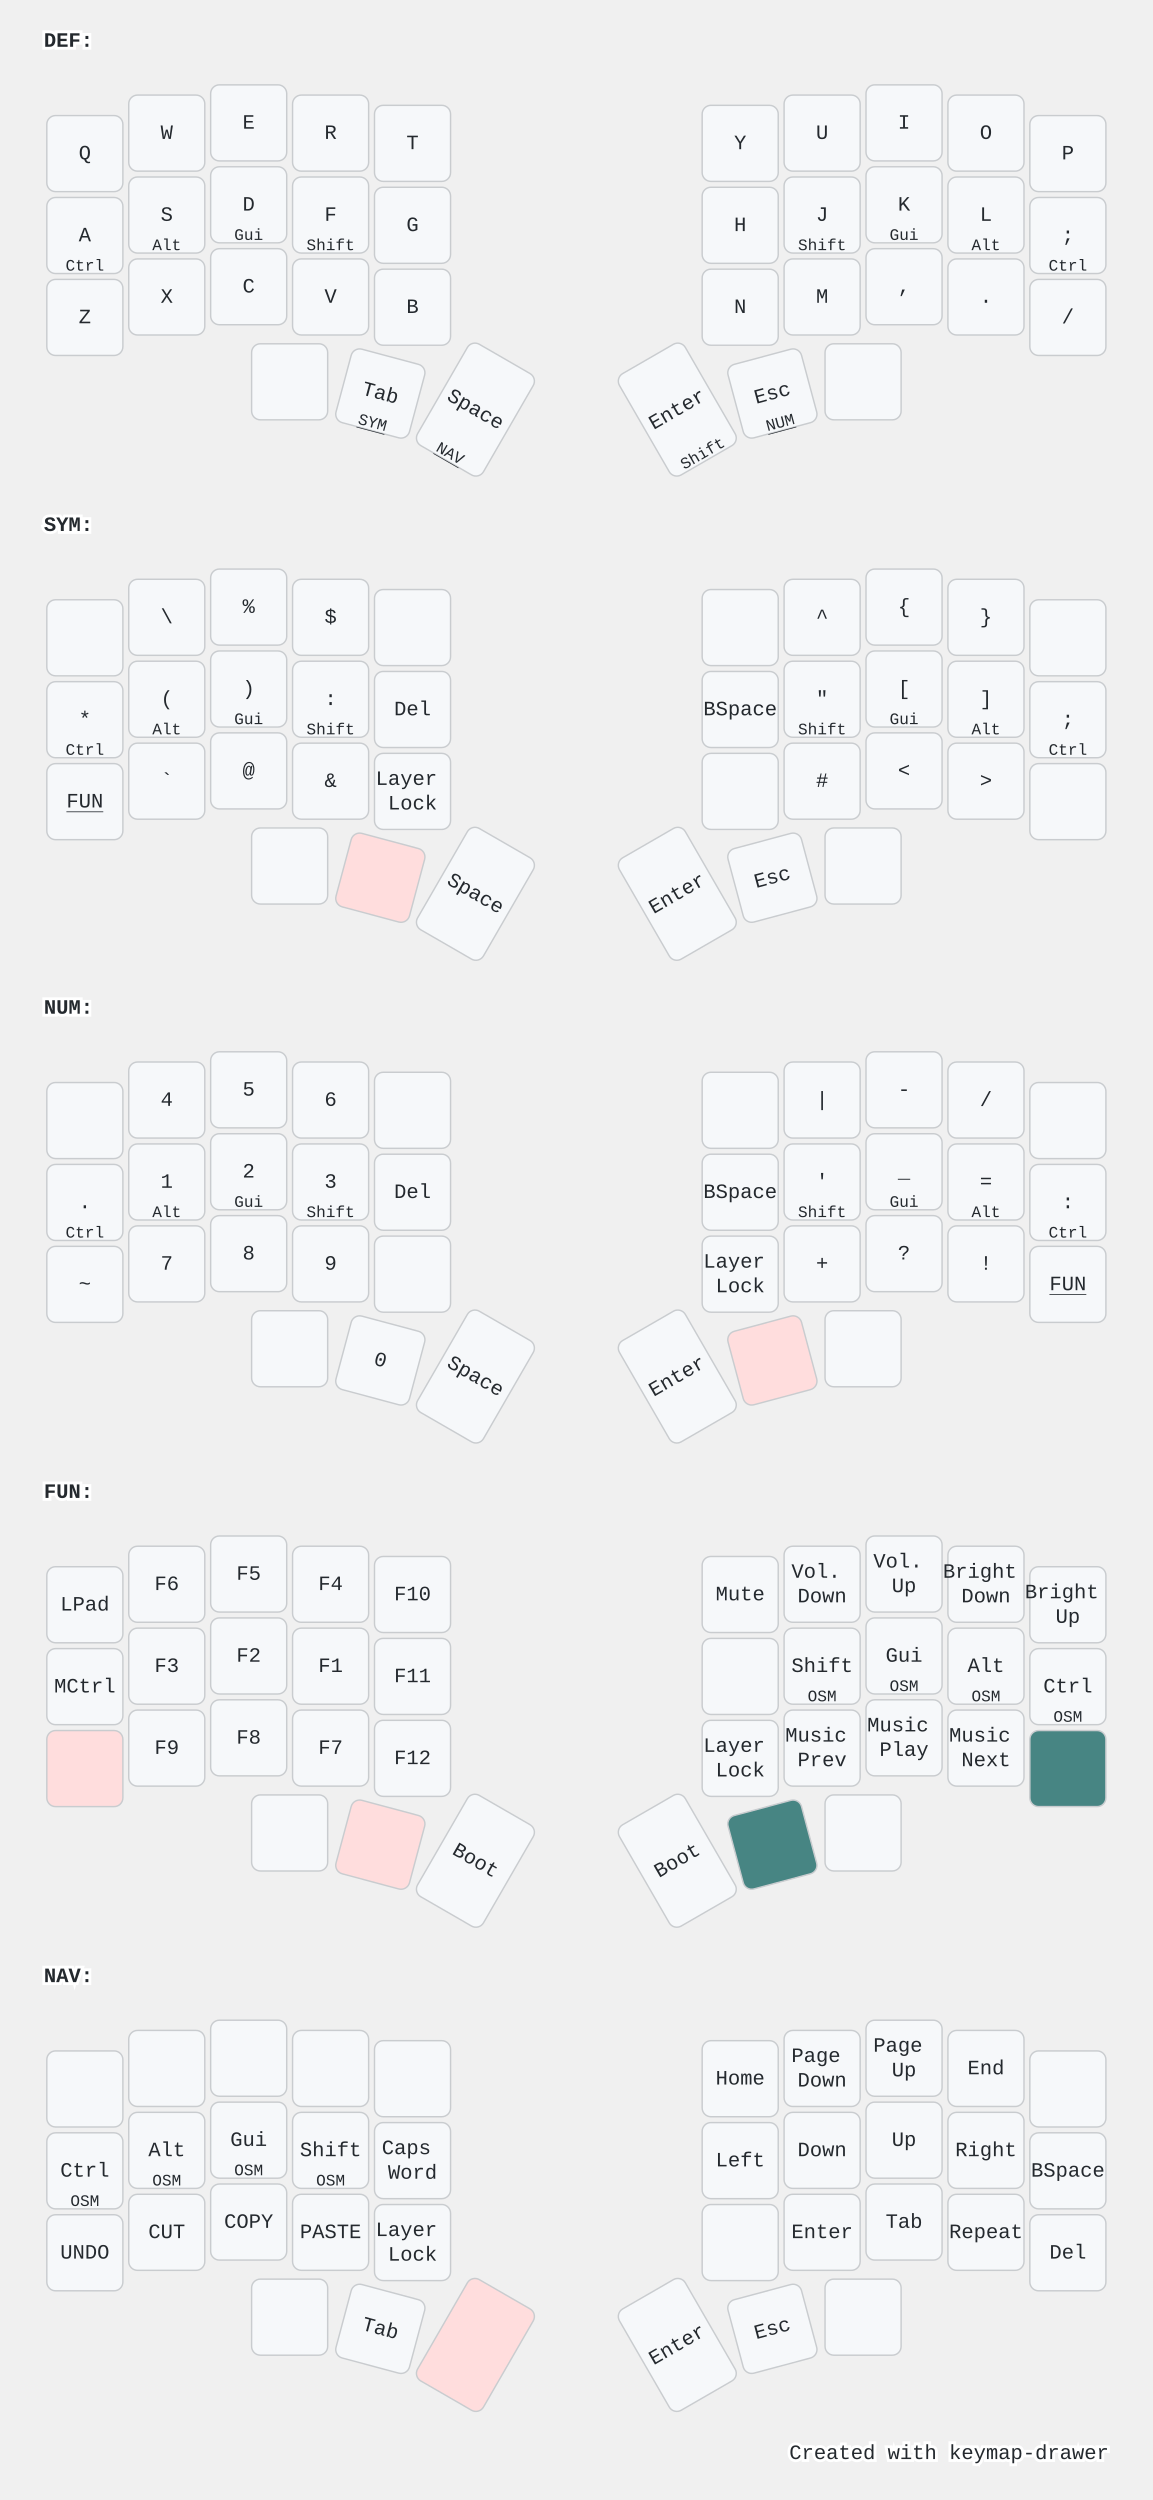
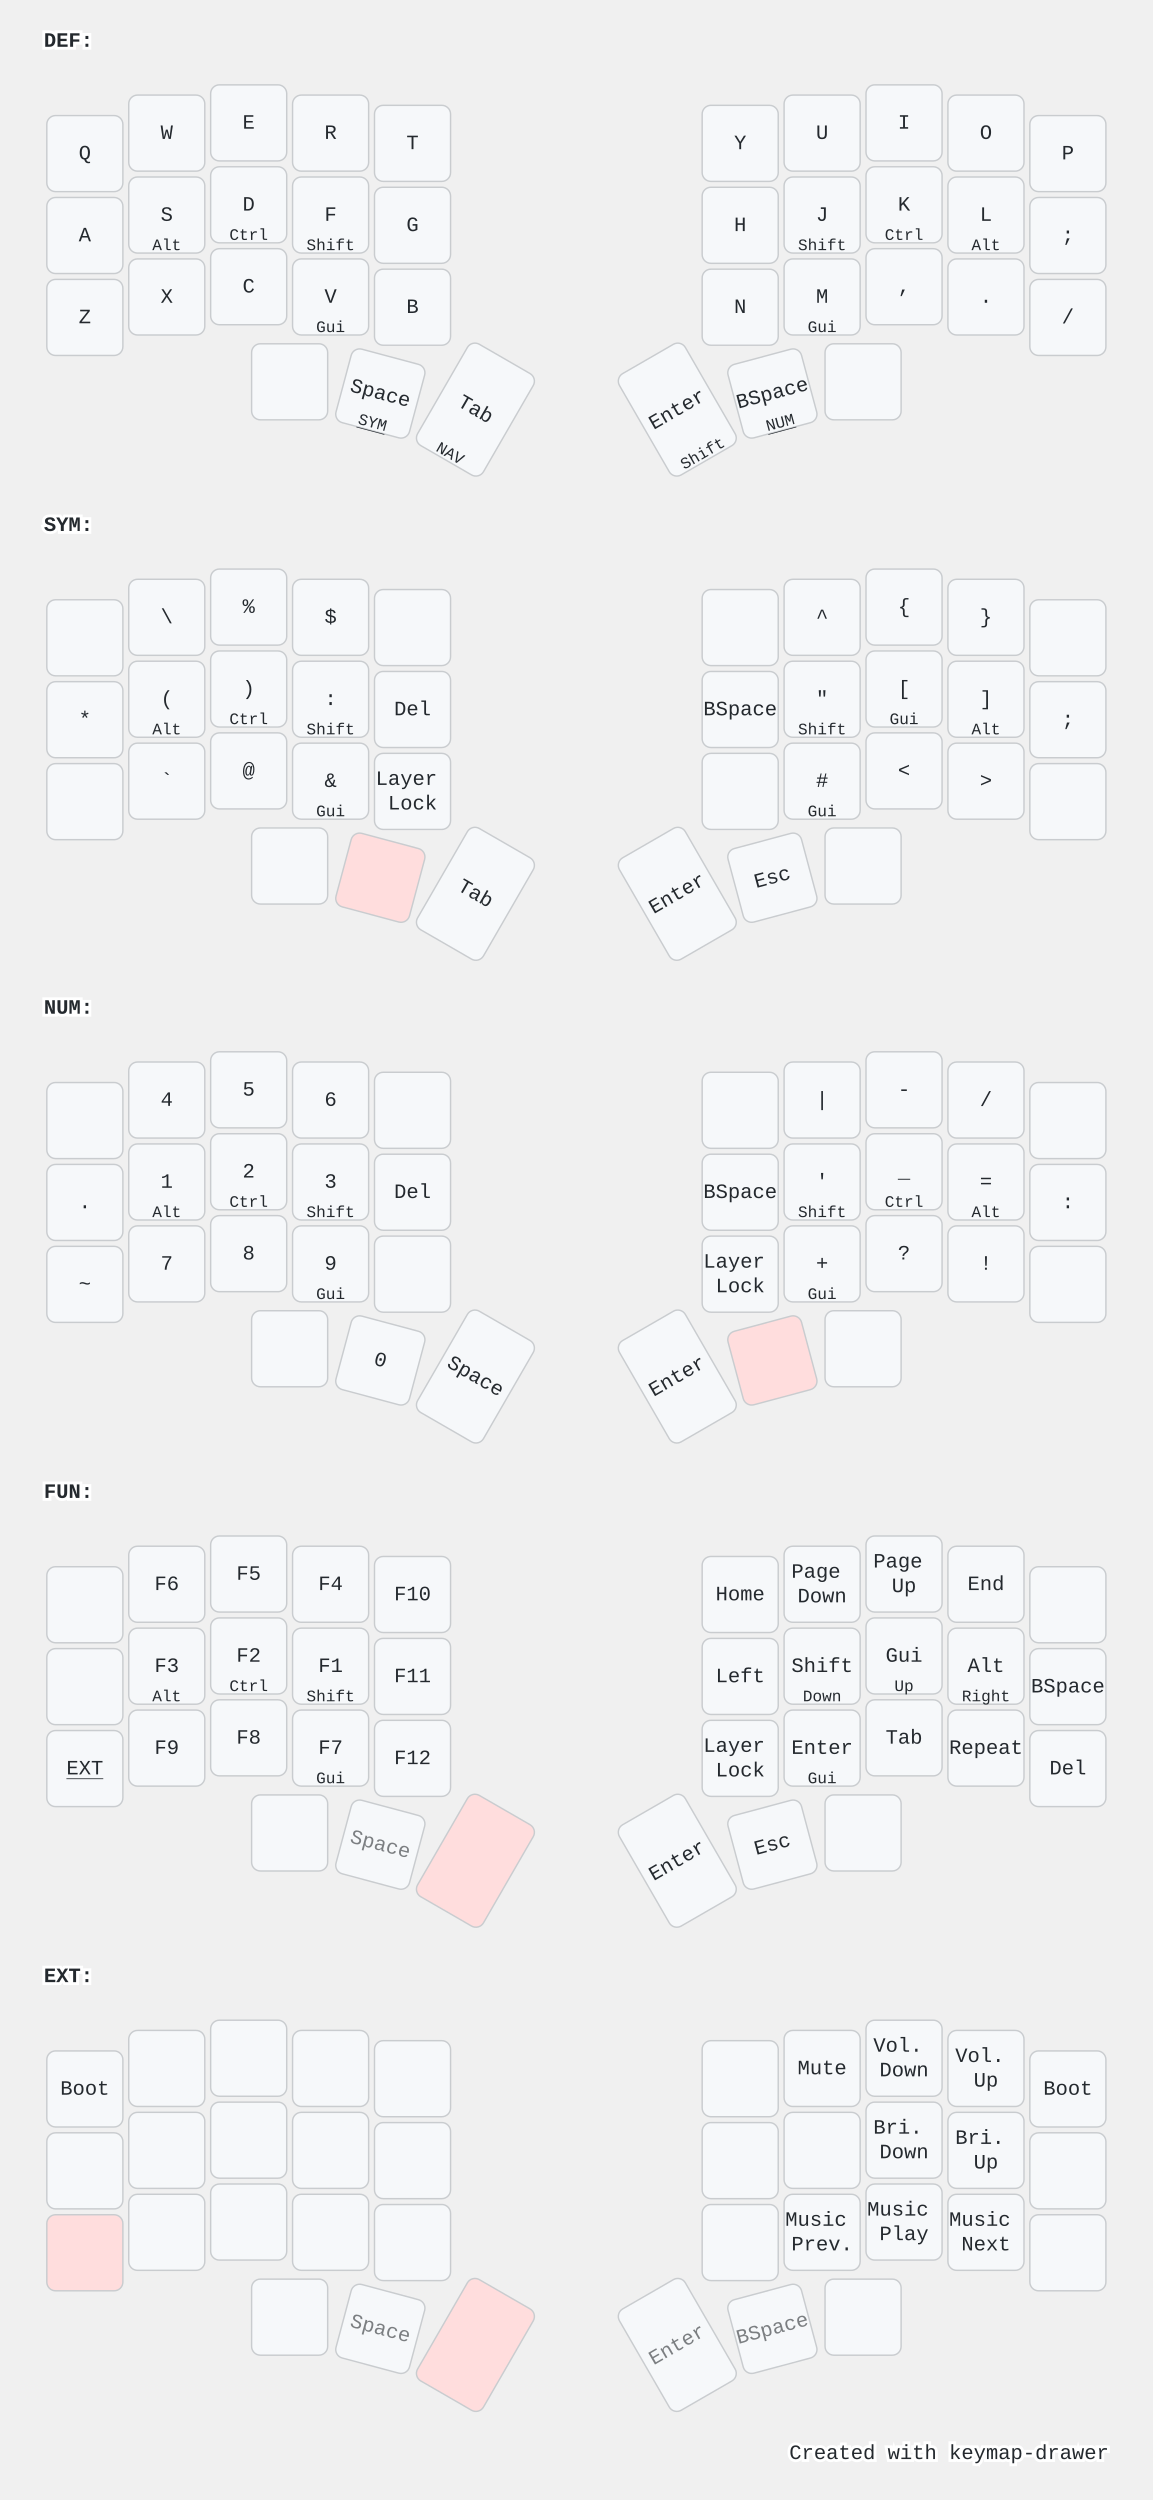
<svg xmlns="http://www.w3.org/2000/svg" width="788" height="1709" viewBox="0 0 788 1709" class="keymap">
  <style>/* inherit to force styles through use tags */
svg path {
    fill: inherit;
}

/* font and background color specifications */
svg.keymap {
    font-family: SFMono-Regular,Consolas,Liberation Mono,Menlo,monospace;
    font-size: 14px;
    font-kerning: normal;
    text-rendering: optimizeLegibility;
    fill: #24292e;
}

/* default key styling */
rect.key {
    fill: #f6f8fa;
}

rect.key, rect.combo {
    stroke: #c9cccf;
    stroke-width: 1;
}

/* default key side styling, only used is draw_key_sides is set */
rect.side {
    filter: brightness(90%);
}

/* color accent for combo boxes */
rect.combo, rect.combo-separate {
    fill: #cdf;
}

/* color accent for held keys */
rect.held, rect.combo.held {
    fill: #fdd;
}

/* color accent for ghost (optional) keys */
rect.ghost, rect.combo.ghost {
    stroke-dasharray: 4, 4;
    stroke-width: 2;
}

text {
    text-anchor: middle;
    dominant-baseline: middle;
}

/* styling for layer labels */
text.label {
    font-weight: bold;
    text-anchor: start;
    stroke: white;
    stroke-width: 4;
    paint-order: stroke;
}

/* styling for optional footer */
text.footer {
    text-anchor: end;
    dominant-baseline: auto;
    stroke: white;
    stroke-width: 4;
    paint-order: stroke;
}

/* styling for combo tap, and key non-tap label text */
text.combo, text.hold, text.shifted, text.left, text.right {
    font-size: 11px;
}

text.hold {
    text-anchor: middle;
    dominant-baseline: auto;
}

text.shifted {
    text-anchor: middle;
    dominant-baseline: hanging;
}

text.left {
    text-anchor: start;
}

text.right {
    text-anchor: end;
}

text.layer-activator {
    text-decoration: underline;
}

/* styling for hold/shifted label text in combo box */
text.combo.hold, text.combo.shifted, text.combo.left, text.combo.right {
    font-size: 8px;
}

/* lighter symbol for transparent keys */
text.trans {
    fill: #7b7e81;
}

/* styling for combo dendrons */
path.combo {
    stroke-width: 1;
    stroke: gray;
    fill: none;
}

/* Start Tabler Icons Cleanup */
/* cannot use height/width with glyphs */
.icon-tabler &gt; path {
    fill: inherit;
    stroke: inherit;
    stroke-width: 2;
}
/* hide tabler's default box */
.icon-tabler &gt; path[stroke="none"][fill="none"] {
    visibility: hidden;
}
/* End Tabler Icons Cleanup */

@media (prefers-color-scheme: dark) {
svg.keymap { fill: #d1d6db; }
rect.key { fill: #3f4750; }
rect.key, rect.combo { stroke: #60666c; }
rect.combo, rect.combo-separate { fill: #1f3d7a; }
rect.held, rect.combo.held { fill: #854747; }
text.label, text.footer { stroke: black; }
text.trans { fill: #7e8184; }
path.combo { stroke: #7f7f7f; }

- }
- rect.held.alternate { fill: #478583; }
- @media (prefers-color-scheme: dark) { rect.held.alternate { fill: #478583; } }</style>
+ }</style>
  <g transform="translate(30, 0)" class="layer-DEF">
    <text x="0" y="28" class="label" id="DEF">DEF:</text>
    <g transform="translate(0, 56)">
      <g transform="translate(28, 49)" class="key keypos-0">
        <rect rx="6" ry="6" x="-26" y="-26" width="52" height="52" class="key" />
        <text x="0" y="0" class="key tap">Q</text>
      </g>
      <g transform="translate(84, 35)" class="key keypos-1">
        <rect rx="6" ry="6" x="-26" y="-26" width="52" height="52" class="key" />
        <text x="0" y="0" class="key tap">W</text>
      </g>
      <g transform="translate(140, 28)" class="key keypos-2">
        <rect rx="6" ry="6" x="-26" y="-26" width="52" height="52" class="key" />
        <text x="0" y="0" class="key tap">E</text>
      </g>
      <g transform="translate(196, 35)" class="key keypos-3">
        <rect rx="6" ry="6" x="-26" y="-26" width="52" height="52" class="key" />
        <text x="0" y="0" class="key tap">R</text>
      </g>
      <g transform="translate(252, 42)" class="key keypos-4">
        <rect rx="6" ry="6" x="-26" y="-26" width="52" height="52" class="key" />
        <text x="0" y="0" class="key tap">T</text>
      </g>
      <g transform="translate(476, 42)" class="key keypos-5">
        <rect rx="6" ry="6" x="-26" y="-26" width="52" height="52" class="key" />
        <text x="0" y="0" class="key tap">Y</text>
      </g>
      <g transform="translate(532, 35)" class="key keypos-6">
        <rect rx="6" ry="6" x="-26" y="-26" width="52" height="52" class="key" />
        <text x="0" y="0" class="key tap">U</text>
      </g>
      <g transform="translate(588, 28)" class="key keypos-7">
        <rect rx="6" ry="6" x="-26" y="-26" width="52" height="52" class="key" />
        <text x="0" y="0" class="key tap">I</text>
      </g>
      <g transform="translate(644, 35)" class="key keypos-8">
        <rect rx="6" ry="6" x="-26" y="-26" width="52" height="52" class="key" />
        <text x="0" y="0" class="key tap">O</text>
      </g>
      <g transform="translate(700, 49)" class="key keypos-9">
        <rect rx="6" ry="6" x="-26" y="-26" width="52" height="52" class="key" />
        <text x="0" y="0" class="key tap">P</text>
      </g>
      <g transform="translate(28, 105)" class="key keypos-10">
        <rect rx="6" ry="6" x="-26" y="-26" width="52" height="52" class="key" />
        <text x="0" y="0" class="key tap">A</text>
-         <text x="0" y="24" class="key hold">Ctrl</text>
      </g>
      <g transform="translate(84, 91)" class="key keypos-11">
        <rect rx="6" ry="6" x="-26" y="-26" width="52" height="52" class="key" />
        <text x="0" y="0" class="key tap">S</text>
        <text x="0" y="24" class="key hold">Alt</text>
      </g>
      <g transform="translate(140, 84)" class="key keypos-12">
        <rect rx="6" ry="6" x="-26" y="-26" width="52" height="52" class="key" />
        <text x="0" y="0" class="key tap">D</text>
-         <text x="0" y="24" class="key hold">Gui</text>
+         <text x="0" y="24" class="key hold">Ctrl</text>
      </g>
      <g transform="translate(196, 91)" class="key keypos-13">
        <rect rx="6" ry="6" x="-26" y="-26" width="52" height="52" class="key" />
        <text x="0" y="0" class="key tap">F</text>
        <text x="0" y="24" class="key hold">Shift</text>
      </g>
      <g transform="translate(252, 98)" class="key keypos-14">
        <rect rx="6" ry="6" x="-26" y="-26" width="52" height="52" class="key" />
        <text x="0" y="0" class="key tap">G</text>
      </g>
      <g transform="translate(476, 98)" class="key keypos-15">
        <rect rx="6" ry="6" x="-26" y="-26" width="52" height="52" class="key" />
        <text x="0" y="0" class="key tap">H</text>
      </g>
      <g transform="translate(532, 91)" class="key keypos-16">
        <rect rx="6" ry="6" x="-26" y="-26" width="52" height="52" class="key" />
        <text x="0" y="0" class="key tap">J</text>
        <text x="0" y="24" class="key hold">Shift</text>
      </g>
      <g transform="translate(588, 84)" class="key keypos-17">
        <rect rx="6" ry="6" x="-26" y="-26" width="52" height="52" class="key" />
        <text x="0" y="0" class="key tap">K</text>
-         <text x="0" y="24" class="key hold">Gui</text>
+         <text x="0" y="24" class="key hold">Ctrl</text>
      </g>
      <g transform="translate(644, 91)" class="key keypos-18">
        <rect rx="6" ry="6" x="-26" y="-26" width="52" height="52" class="key" />
        <text x="0" y="0" class="key tap">L</text>
        <text x="0" y="24" class="key hold">Alt</text>
      </g>
      <g transform="translate(700, 105)" class="key keypos-19">
        <rect rx="6" ry="6" x="-26" y="-26" width="52" height="52" class="key" />
        <text x="0" y="0" class="key tap">;</text>
-         <text x="0" y="24" class="key hold">Ctrl</text>
      </g>
      <g transform="translate(28, 161)" class="key keypos-20">
        <rect rx="6" ry="6" x="-26" y="-26" width="52" height="52" class="key" />
        <text x="0" y="0" class="key tap">Z</text>
      </g>
      <g transform="translate(84, 147)" class="key keypos-21">
        <rect rx="6" ry="6" x="-26" y="-26" width="52" height="52" class="key" />
        <text x="0" y="0" class="key tap">X</text>
      </g>
      <g transform="translate(140, 140)" class="key keypos-22">
        <rect rx="6" ry="6" x="-26" y="-26" width="52" height="52" class="key" />
        <text x="0" y="0" class="key tap">C</text>
      </g>
      <g transform="translate(196, 147)" class="key keypos-23">
        <rect rx="6" ry="6" x="-26" y="-26" width="52" height="52" class="key" />
        <text x="0" y="0" class="key tap">V</text>
+         <text x="0" y="24" class="key hold">Gui</text>
      </g>
      <g transform="translate(252, 154)" class="key keypos-24">
        <rect rx="6" ry="6" x="-26" y="-26" width="52" height="52" class="key" />
        <text x="0" y="0" class="key tap">B</text>
      </g>
      <g transform="translate(476, 154)" class="key keypos-25">
        <rect rx="6" ry="6" x="-26" y="-26" width="52" height="52" class="key" />
        <text x="0" y="0" class="key tap">N</text>
      </g>
      <g transform="translate(532, 147)" class="key keypos-26">
        <rect rx="6" ry="6" x="-26" y="-26" width="52" height="52" class="key" />
        <text x="0" y="0" class="key tap">M</text>
+         <text x="0" y="24" class="key hold">Gui</text>
      </g>
      <g transform="translate(588, 140)" class="key keypos-27">
        <rect rx="6" ry="6" x="-26" y="-26" width="52" height="52" class="key" />
        <text x="0" y="0" class="key tap">,</text>
      </g>
      <g transform="translate(644, 147)" class="key keypos-28">
        <rect rx="6" ry="6" x="-26" y="-26" width="52" height="52" class="key" />
        <text x="0" y="0" class="key tap">.</text>
      </g>
      <g transform="translate(700, 161)" class="key keypos-29">
        <rect rx="6" ry="6" x="-26" y="-26" width="52" height="52" class="key" />
        <text x="0" y="0" class="key tap">/</text>
      </g>
      <g transform="translate(168, 205)" class="key keypos-30">
        <rect rx="6" ry="6" x="-26" y="-26" width="52" height="52" class="key" />
      </g>
      <g transform="translate(230, 213) rotate(15.0)" class="key keypos-31">
        <rect rx="6" ry="6" x="-26" y="-26" width="52" height="52" class="key" />
-         <text x="0" y="0" class="key tap">Tab</text>
+         <text x="0" y="0" class="key tap">Space</text>
        <a href="#SYM">
          <text x="0" y="24" class="key hold layer-activator">SYM</text>
        </a>
      </g>
      <g transform="translate(295, 224) rotate(30.0)" class="key keypos-32">
        <rect rx="6" ry="6" x="-26" y="-40" width="52" height="80" class="key" />
-         <text x="0" y="0" class="key tap">Space</text>
-         <a href="#NAV">
-           <text x="0" y="38" class="key hold layer-activator">NAV</text>
-         </a>
+         <text x="0" y="0" class="key tap">Tab</text>
+         <text x="0" y="38" class="key hold">NAV</text>
      </g>
      <g transform="translate(433, 224) rotate(-30.0)" class="key keypos-33">
        <rect rx="6" ry="6" x="-26" y="-40" width="52" height="80" class="key" />
        <text x="0" y="0" class="key tap">Enter</text>
        <text x="0" y="38" class="key hold">Shift</text>
      </g>
      <g transform="translate(498, 213) rotate(-15.0)" class="key keypos-34">
        <rect rx="6" ry="6" x="-26" y="-26" width="52" height="52" class="key" />
-         <text x="0" y="0" class="key tap">Esc</text>
+         <text x="0" y="0" class="key tap">BSpace</text>
        <a href="#NUM">
          <text x="0" y="24" class="key hold layer-activator">NUM</text>
        </a>
      </g>
      <g transform="translate(560, 205)" class="key keypos-35">
        <rect rx="6" ry="6" x="-26" y="-26" width="52" height="52" class="key" />
      </g>
    </g>
  </g>
  <g transform="translate(30, 331)" class="layer-SYM">
    <text x="0" y="28" class="label" id="SYM">SYM:</text>
    <g transform="translate(0, 56)">
      <g transform="translate(28, 49)" class="key keypos-0">
        <rect rx="6" ry="6" x="-26" y="-26" width="52" height="52" class="key" />
      </g>
      <g transform="translate(84, 35)" class="key keypos-1">
        <rect rx="6" ry="6" x="-26" y="-26" width="52" height="52" class="key" />
        <text x="0" y="0" class="key tap">\</text>
      </g>
      <g transform="translate(140, 28)" class="key keypos-2">
        <rect rx="6" ry="6" x="-26" y="-26" width="52" height="52" class="key" />
        <text x="0" y="0" class="key tap">%</text>
      </g>
      <g transform="translate(196, 35)" class="key keypos-3">
        <rect rx="6" ry="6" x="-26" y="-26" width="52" height="52" class="key" />
        <text x="0" y="0" class="key tap">$</text>
      </g>
      <g transform="translate(252, 42)" class="key keypos-4">
        <rect rx="6" ry="6" x="-26" y="-26" width="52" height="52" class="key" />
      </g>
      <g transform="translate(476, 42)" class="key keypos-5">
        <rect rx="6" ry="6" x="-26" y="-26" width="52" height="52" class="key" />
      </g>
      <g transform="translate(532, 35)" class="key keypos-6">
        <rect rx="6" ry="6" x="-26" y="-26" width="52" height="52" class="key" />
        <text x="0" y="0" class="key tap">^</text>
      </g>
      <g transform="translate(588, 28)" class="key keypos-7">
        <rect rx="6" ry="6" x="-26" y="-26" width="52" height="52" class="key" />
        <text x="0" y="0" class="key tap">{</text>
      </g>
      <g transform="translate(644, 35)" class="key keypos-8">
        <rect rx="6" ry="6" x="-26" y="-26" width="52" height="52" class="key" />
        <text x="0" y="0" class="key tap">}</text>
      </g>
      <g transform="translate(700, 49)" class="key keypos-9">
        <rect rx="6" ry="6" x="-26" y="-26" width="52" height="52" class="key" />
      </g>
      <g transform="translate(28, 105)" class="key keypos-10">
        <rect rx="6" ry="6" x="-26" y="-26" width="52" height="52" class="key" />
        <text x="0" y="0" class="key tap">*</text>
-         <text x="0" y="24" class="key hold">Ctrl</text>
      </g>
      <g transform="translate(84, 91)" class="key keypos-11">
        <rect rx="6" ry="6" x="-26" y="-26" width="52" height="52" class="key" />
        <text x="0" y="0" class="key tap">(</text>
        <text x="0" y="24" class="key hold">Alt</text>
      </g>
      <g transform="translate(140, 84)" class="key keypos-12">
        <rect rx="6" ry="6" x="-26" y="-26" width="52" height="52" class="key" />
        <text x="0" y="0" class="key tap">)</text>
-         <text x="0" y="24" class="key hold">Gui</text>
+         <text x="0" y="24" class="key hold">Ctrl</text>
      </g>
      <g transform="translate(196, 91)" class="key keypos-13">
        <rect rx="6" ry="6" x="-26" y="-26" width="52" height="52" class="key" />
        <text x="0" y="0" class="key tap">:</text>
        <text x="0" y="24" class="key hold">Shift</text>
      </g>
      <g transform="translate(252, 98)" class="key keypos-14">
        <rect rx="6" ry="6" x="-26" y="-26" width="52" height="52" class="key" />
        <text x="0" y="0" class="key tap">Del</text>
      </g>
      <g transform="translate(476, 98)" class="key keypos-15">
        <rect rx="6" ry="6" x="-26" y="-26" width="52" height="52" class="key" />
        <text x="0" y="0" class="key tap">BSpace</text>
      </g>
      <g transform="translate(532, 91)" class="key keypos-16">
        <rect rx="6" ry="6" x="-26" y="-26" width="52" height="52" class="key" />
        <text x="0" y="0" class="key tap">"</text>
        <text x="0" y="24" class="key hold">Shift</text>
      </g>
      <g transform="translate(588, 84)" class="key keypos-17">
        <rect rx="6" ry="6" x="-26" y="-26" width="52" height="52" class="key" />
        <text x="0" y="0" class="key tap">[</text>
        <text x="0" y="24" class="key hold">Gui</text>
      </g>
      <g transform="translate(644, 91)" class="key keypos-18">
        <rect rx="6" ry="6" x="-26" y="-26" width="52" height="52" class="key" />
        <text x="0" y="0" class="key tap">]</text>
        <text x="0" y="24" class="key hold">Alt</text>
      </g>
      <g transform="translate(700, 105)" class="key keypos-19">
        <rect rx="6" ry="6" x="-26" y="-26" width="52" height="52" class="key" />
        <text x="0" y="0" class="key tap">;</text>
-         <text x="0" y="24" class="key hold">Ctrl</text>
      </g>
      <g transform="translate(28, 161)" class="key keypos-20">
        <rect rx="6" ry="6" x="-26" y="-26" width="52" height="52" class="key" />
-         <a href="#FUN">
-           <text x="0" y="0" class="key tap layer-activator">FUN</text>
-         </a>
      </g>
      <g transform="translate(84, 147)" class="key keypos-21">
        <rect rx="6" ry="6" x="-26" y="-26" width="52" height="52" class="key" />
        <text x="0" y="0" class="key tap">`</text>
      </g>
      <g transform="translate(140, 140)" class="key keypos-22">
        <rect rx="6" ry="6" x="-26" y="-26" width="52" height="52" class="key" />
        <text x="0" y="0" class="key tap">@</text>
      </g>
      <g transform="translate(196, 147)" class="key keypos-23">
        <rect rx="6" ry="6" x="-26" y="-26" width="52" height="52" class="key" />
        <text x="0" y="0" class="key tap">&amp;</text>
+         <text x="0" y="24" class="key hold">Gui</text>
      </g>
      <g transform="translate(252, 154)" class="key keypos-24">
        <rect rx="6" ry="6" x="-26" y="-26" width="52" height="52" class="key" />
        <text x="0" y="0" class="key tap">
          <tspan x="0" dy="-0.6em">Layer</tspan>
          <tspan x="0" dy="1.2em">Lock</tspan>
        </text>
      </g>
      <g transform="translate(476, 154)" class="key keypos-25">
        <rect rx="6" ry="6" x="-26" y="-26" width="52" height="52" class="key" />
      </g>
      <g transform="translate(532, 147)" class="key keypos-26">
        <rect rx="6" ry="6" x="-26" y="-26" width="52" height="52" class="key" />
        <text x="0" y="0" class="key tap">#</text>
+         <text x="0" y="24" class="key hold">Gui</text>
      </g>
      <g transform="translate(588, 140)" class="key keypos-27">
        <rect rx="6" ry="6" x="-26" y="-26" width="52" height="52" class="key" />
        <text x="0" y="0" class="key tap">&lt;</text>
      </g>
      <g transform="translate(644, 147)" class="key keypos-28">
        <rect rx="6" ry="6" x="-26" y="-26" width="52" height="52" class="key" />
        <text x="0" y="0" class="key tap">&gt;</text>
      </g>
      <g transform="translate(700, 161)" class="key keypos-29">
        <rect rx="6" ry="6" x="-26" y="-26" width="52" height="52" class="key" />
      </g>
      <g transform="translate(168, 205)" class="key keypos-30">
        <rect rx="6" ry="6" x="-26" y="-26" width="52" height="52" class="key" />
      </g>
      <g transform="translate(230, 213) rotate(15.0)" class="key held keypos-31">
        <rect rx="6" ry="6" x="-26" y="-26" width="52" height="52" class="key held" />
      </g>
      <g transform="translate(295, 224) rotate(30.0)" class="key keypos-32">
        <rect rx="6" ry="6" x="-26" y="-40" width="52" height="80" class="key" />
-         <text x="0" y="0" class="key tap">Space</text>
+         <text x="0" y="0" class="key tap">Tab</text>
      </g>
      <g transform="translate(433, 224) rotate(-30.0)" class="key keypos-33">
        <rect rx="6" ry="6" x="-26" y="-40" width="52" height="80" class="key" />
        <text x="0" y="0" class="key tap">Enter</text>
      </g>
      <g transform="translate(498, 213) rotate(-15.0)" class="key keypos-34">
        <rect rx="6" ry="6" x="-26" y="-26" width="52" height="52" class="key" />
        <text x="0" y="0" class="key tap">Esc</text>
      </g>
      <g transform="translate(560, 205)" class="key keypos-35">
        <rect rx="6" ry="6" x="-26" y="-26" width="52" height="52" class="key" />
      </g>
    </g>
  </g>
  <g transform="translate(30, 661)" class="layer-NUM">
    <text x="0" y="28" class="label" id="NUM">NUM:</text>
    <g transform="translate(0, 56)">
      <g transform="translate(28, 49)" class="key keypos-0">
        <rect rx="6" ry="6" x="-26" y="-26" width="52" height="52" class="key" />
      </g>
      <g transform="translate(84, 35)" class="key keypos-1">
        <rect rx="6" ry="6" x="-26" y="-26" width="52" height="52" class="key" />
        <text x="0" y="0" class="key tap">4</text>
      </g>
      <g transform="translate(140, 28)" class="key keypos-2">
        <rect rx="6" ry="6" x="-26" y="-26" width="52" height="52" class="key" />
        <text x="0" y="0" class="key tap">5</text>
      </g>
      <g transform="translate(196, 35)" class="key keypos-3">
        <rect rx="6" ry="6" x="-26" y="-26" width="52" height="52" class="key" />
        <text x="0" y="0" class="key tap">6</text>
      </g>
      <g transform="translate(252, 42)" class="key keypos-4">
        <rect rx="6" ry="6" x="-26" y="-26" width="52" height="52" class="key" />
      </g>
      <g transform="translate(476, 42)" class="key keypos-5">
        <rect rx="6" ry="6" x="-26" y="-26" width="52" height="52" class="key" />
      </g>
      <g transform="translate(532, 35)" class="key keypos-6">
        <rect rx="6" ry="6" x="-26" y="-26" width="52" height="52" class="key" />
        <text x="0" y="0" class="key tap">|</text>
      </g>
      <g transform="translate(588, 28)" class="key keypos-7">
        <rect rx="6" ry="6" x="-26" y="-26" width="52" height="52" class="key" />
        <text x="0" y="0" class="key tap">-</text>
      </g>
      <g transform="translate(644, 35)" class="key keypos-8">
        <rect rx="6" ry="6" x="-26" y="-26" width="52" height="52" class="key" />
        <text x="0" y="0" class="key tap">/</text>
      </g>
      <g transform="translate(700, 49)" class="key keypos-9">
        <rect rx="6" ry="6" x="-26" y="-26" width="52" height="52" class="key" />
      </g>
      <g transform="translate(28, 105)" class="key keypos-10">
        <rect rx="6" ry="6" x="-26" y="-26" width="52" height="52" class="key" />
        <text x="0" y="0" class="key tap">.</text>
-         <text x="0" y="24" class="key hold">Ctrl</text>
      </g>
      <g transform="translate(84, 91)" class="key keypos-11">
        <rect rx="6" ry="6" x="-26" y="-26" width="52" height="52" class="key" />
        <text x="0" y="0" class="key tap">1</text>
        <text x="0" y="24" class="key hold">Alt</text>
      </g>
      <g transform="translate(140, 84)" class="key keypos-12">
        <rect rx="6" ry="6" x="-26" y="-26" width="52" height="52" class="key" />
        <text x="0" y="0" class="key tap">2</text>
-         <text x="0" y="24" class="key hold">Gui</text>
+         <text x="0" y="24" class="key hold">Ctrl</text>
      </g>
      <g transform="translate(196, 91)" class="key keypos-13">
        <rect rx="6" ry="6" x="-26" y="-26" width="52" height="52" class="key" />
        <text x="0" y="0" class="key tap">3</text>
        <text x="0" y="24" class="key hold">Shift</text>
      </g>
      <g transform="translate(252, 98)" class="key keypos-14">
        <rect rx="6" ry="6" x="-26" y="-26" width="52" height="52" class="key" />
        <text x="0" y="0" class="key tap">Del</text>
      </g>
      <g transform="translate(476, 98)" class="key keypos-15">
        <rect rx="6" ry="6" x="-26" y="-26" width="52" height="52" class="key" />
        <text x="0" y="0" class="key tap">BSpace</text>
      </g>
      <g transform="translate(532, 91)" class="key keypos-16">
        <rect rx="6" ry="6" x="-26" y="-26" width="52" height="52" class="key" />
        <text x="0" y="0" class="key tap">'</text>
        <text x="0" y="24" class="key hold">Shift</text>
      </g>
      <g transform="translate(588, 84)" class="key keypos-17">
        <rect rx="6" ry="6" x="-26" y="-26" width="52" height="52" class="key" />
        <text x="0" y="0" class="key tap">_</text>
-         <text x="0" y="24" class="key hold">Gui</text>
+         <text x="0" y="24" class="key hold">Ctrl</text>
      </g>
      <g transform="translate(644, 91)" class="key keypos-18">
        <rect rx="6" ry="6" x="-26" y="-26" width="52" height="52" class="key" />
        <text x="0" y="0" class="key tap">=</text>
        <text x="0" y="24" class="key hold">Alt</text>
      </g>
      <g transform="translate(700, 105)" class="key keypos-19">
        <rect rx="6" ry="6" x="-26" y="-26" width="52" height="52" class="key" />
        <text x="0" y="0" class="key tap">:</text>
-         <text x="0" y="24" class="key hold">Ctrl</text>
      </g>
      <g transform="translate(28, 161)" class="key keypos-20">
        <rect rx="6" ry="6" x="-26" y="-26" width="52" height="52" class="key" />
        <text x="0" y="0" class="key tap">~</text>
      </g>
      <g transform="translate(84, 147)" class="key keypos-21">
        <rect rx="6" ry="6" x="-26" y="-26" width="52" height="52" class="key" />
        <text x="0" y="0" class="key tap">7</text>
      </g>
      <g transform="translate(140, 140)" class="key keypos-22">
        <rect rx="6" ry="6" x="-26" y="-26" width="52" height="52" class="key" />
        <text x="0" y="0" class="key tap">8</text>
      </g>
      <g transform="translate(196, 147)" class="key keypos-23">
        <rect rx="6" ry="6" x="-26" y="-26" width="52" height="52" class="key" />
        <text x="0" y="0" class="key tap">9</text>
+         <text x="0" y="24" class="key hold">Gui</text>
      </g>
      <g transform="translate(252, 154)" class="key keypos-24">
        <rect rx="6" ry="6" x="-26" y="-26" width="52" height="52" class="key" />
      </g>
      <g transform="translate(476, 154)" class="key keypos-25">
        <rect rx="6" ry="6" x="-26" y="-26" width="52" height="52" class="key" />
        <text x="0" y="0" class="key tap">
          <tspan x="0" dy="-0.6em">Layer</tspan>
          <tspan x="0" dy="1.2em">Lock</tspan>
        </text>
      </g>
      <g transform="translate(532, 147)" class="key keypos-26">
        <rect rx="6" ry="6" x="-26" y="-26" width="52" height="52" class="key" />
        <text x="0" y="0" class="key tap">+</text>
+         <text x="0" y="24" class="key hold">Gui</text>
      </g>
      <g transform="translate(588, 140)" class="key keypos-27">
        <rect rx="6" ry="6" x="-26" y="-26" width="52" height="52" class="key" />
        <text x="0" y="0" class="key tap">?</text>
      </g>
      <g transform="translate(644, 147)" class="key keypos-28">
        <rect rx="6" ry="6" x="-26" y="-26" width="52" height="52" class="key" />
        <text x="0" y="0" class="key tap">!</text>
      </g>
      <g transform="translate(700, 161)" class="key keypos-29">
        <rect rx="6" ry="6" x="-26" y="-26" width="52" height="52" class="key" />
-         <a href="#FUN">
-           <text x="0" y="0" class="key tap layer-activator">FUN</text>
-         </a>
      </g>
      <g transform="translate(168, 205)" class="key keypos-30">
        <rect rx="6" ry="6" x="-26" y="-26" width="52" height="52" class="key" />
      </g>
      <g transform="translate(230, 213) rotate(15.0)" class="key keypos-31">
        <rect rx="6" ry="6" x="-26" y="-26" width="52" height="52" class="key" />
        <text x="0" y="0" class="key tap">0</text>
      </g>
      <g transform="translate(295, 224) rotate(30.0)" class="key keypos-32">
        <rect rx="6" ry="6" x="-26" y="-40" width="52" height="80" class="key" />
        <text x="0" y="0" class="key tap">Space</text>
      </g>
      <g transform="translate(433, 224) rotate(-30.0)" class="key keypos-33">
        <rect rx="6" ry="6" x="-26" y="-40" width="52" height="80" class="key" />
        <text x="0" y="0" class="key tap">Enter</text>
      </g>
      <g transform="translate(498, 213) rotate(-15.0)" class="key held keypos-34">
        <rect rx="6" ry="6" x="-26" y="-26" width="52" height="52" class="key held" />
      </g>
      <g transform="translate(560, 205)" class="key keypos-35">
        <rect rx="6" ry="6" x="-26" y="-26" width="52" height="52" class="key" />
      </g>
    </g>
  </g>
  <g transform="translate(30, 992)" class="layer-FUN">
    <text x="0" y="28" class="label" id="FUN">FUN:</text>
    <g transform="translate(0, 56)">
      <g transform="translate(28, 49)" class="key keypos-0">
        <rect rx="6" ry="6" x="-26" y="-26" width="52" height="52" class="key" />
-         <text x="0" y="0" class="key tap">LPad</text>
      </g>
      <g transform="translate(84, 35)" class="key keypos-1">
        <rect rx="6" ry="6" x="-26" y="-26" width="52" height="52" class="key" />
        <text x="0" y="0" class="key tap">F6</text>
      </g>
      <g transform="translate(140, 28)" class="key keypos-2">
        <rect rx="6" ry="6" x="-26" y="-26" width="52" height="52" class="key" />
        <text x="0" y="0" class="key tap">F5</text>
      </g>
      <g transform="translate(196, 35)" class="key keypos-3">
        <rect rx="6" ry="6" x="-26" y="-26" width="52" height="52" class="key" />
        <text x="0" y="0" class="key tap">F4</text>
      </g>
      <g transform="translate(252, 42)" class="key keypos-4">
        <rect rx="6" ry="6" x="-26" y="-26" width="52" height="52" class="key" />
        <text x="0" y="0" class="key tap">F10</text>
      </g>
      <g transform="translate(476, 42)" class="key keypos-5">
        <rect rx="6" ry="6" x="-26" y="-26" width="52" height="52" class="key" />
-         <text x="0" y="0" class="key tap">Mute</text>
+         <text x="0" y="0" class="key tap">Home</text>
      </g>
      <g transform="translate(532, 35)" class="key keypos-6">
        <rect rx="6" ry="6" x="-26" y="-26" width="52" height="52" class="key" />
        <text x="0" y="0" class="key tap">
-           <tspan x="0" dy="-0.6em">Vol.</tspan>
+           <tspan x="0" dy="-0.6em">Page</tspan>
          <tspan x="0" dy="1.2em">Down</tspan>
        </text>
      </g>
      <g transform="translate(588, 28)" class="key keypos-7">
        <rect rx="6" ry="6" x="-26" y="-26" width="52" height="52" class="key" />
        <text x="0" y="0" class="key tap">
-           <tspan x="0" dy="-0.6em">Vol.</tspan>
+           <tspan x="0" dy="-0.6em">Page</tspan>
          <tspan x="0" dy="1.2em">Up</tspan>
        </text>
      </g>
      <g transform="translate(644, 35)" class="key keypos-8">
        <rect rx="6" ry="6" x="-26" y="-26" width="52" height="52" class="key" />
-         <text x="0" y="0" class="key tap">
-           <tspan x="0" dy="-0.6em">Bright</tspan>
-           <tspan x="0" dy="1.2em">Down</tspan>
-         </text>
+         <text x="0" y="0" class="key tap">End</text>
      </g>
      <g transform="translate(700, 49)" class="key keypos-9">
        <rect rx="6" ry="6" x="-26" y="-26" width="52" height="52" class="key" />
-         <text x="0" y="0" class="key tap">
-           <tspan x="0" dy="-0.6em">Bright</tspan>
-           <tspan x="0" dy="1.2em">Up</tspan>
-         </text>
      </g>
      <g transform="translate(28, 105)" class="key keypos-10">
        <rect rx="6" ry="6" x="-26" y="-26" width="52" height="52" class="key" />
-         <text x="0" y="0" class="key tap">MCtrl</text>
      </g>
      <g transform="translate(84, 91)" class="key keypos-11">
        <rect rx="6" ry="6" x="-26" y="-26" width="52" height="52" class="key" />
        <text x="0" y="0" class="key tap">F3</text>
+         <text x="0" y="24" class="key hold">Alt</text>
      </g>
      <g transform="translate(140, 84)" class="key keypos-12">
        <rect rx="6" ry="6" x="-26" y="-26" width="52" height="52" class="key" />
        <text x="0" y="0" class="key tap">F2</text>
+         <text x="0" y="24" class="key hold">Ctrl</text>
      </g>
      <g transform="translate(196, 91)" class="key keypos-13">
        <rect rx="6" ry="6" x="-26" y="-26" width="52" height="52" class="key" />
        <text x="0" y="0" class="key tap">F1</text>
+         <text x="0" y="24" class="key hold">Shift</text>
      </g>
      <g transform="translate(252, 98)" class="key keypos-14">
        <rect rx="6" ry="6" x="-26" y="-26" width="52" height="52" class="key" />
        <text x="0" y="0" class="key tap">F11</text>
      </g>
      <g transform="translate(476, 98)" class="key keypos-15">
        <rect rx="6" ry="6" x="-26" y="-26" width="52" height="52" class="key" />
+         <text x="0" y="0" class="key tap">Left</text>
      </g>
      <g transform="translate(532, 91)" class="key keypos-16">
        <rect rx="6" ry="6" x="-26" y="-26" width="52" height="52" class="key" />
        <text x="0" y="0" class="key tap">Shift</text>
-         <text x="0" y="24" class="key hold">OSM</text>
+         <text x="0" y="24" class="key hold">Down</text>
      </g>
      <g transform="translate(588, 84)" class="key keypos-17">
        <rect rx="6" ry="6" x="-26" y="-26" width="52" height="52" class="key" />
        <text x="0" y="0" class="key tap">Gui</text>
-         <text x="0" y="24" class="key hold">OSM</text>
+         <text x="0" y="24" class="key hold">Up</text>
      </g>
      <g transform="translate(644, 91)" class="key keypos-18">
        <rect rx="6" ry="6" x="-26" y="-26" width="52" height="52" class="key" />
        <text x="0" y="0" class="key tap">Alt</text>
-         <text x="0" y="24" class="key hold">OSM</text>
+         <text x="0" y="24" class="key hold">Right</text>
      </g>
      <g transform="translate(700, 105)" class="key keypos-19">
        <rect rx="6" ry="6" x="-26" y="-26" width="52" height="52" class="key" />
-         <text x="0" y="0" class="key tap">Ctrl</text>
-         <text x="0" y="24" class="key hold">OSM</text>
-       </g>
-       <g transform="translate(28, 161)" class="key held keypos-20">
-         <rect rx="6" ry="6" x="-26" y="-26" width="52" height="52" class="key held" />
+         <text x="0" y="0" class="key tap">BSpace</text>
+       </g>
+       <g transform="translate(28, 161)" class="key keypos-20">
+         <rect rx="6" ry="6" x="-26" y="-26" width="52" height="52" class="key" />
+         <a href="#EXT">
+           <text x="0" y="0" class="key tap layer-activator">EXT</text>
+         </a>
      </g>
      <g transform="translate(84, 147)" class="key keypos-21">
        <rect rx="6" ry="6" x="-26" y="-26" width="52" height="52" class="key" />
        <text x="0" y="0" class="key tap">F9</text>
      </g>
      <g transform="translate(140, 140)" class="key keypos-22">
        <rect rx="6" ry="6" x="-26" y="-26" width="52" height="52" class="key" />
        <text x="0" y="0" class="key tap">F8</text>
      </g>
      <g transform="translate(196, 147)" class="key keypos-23">
        <rect rx="6" ry="6" x="-26" y="-26" width="52" height="52" class="key" />
        <text x="0" y="0" class="key tap">F7</text>
+         <text x="0" y="24" class="key hold">Gui</text>
      </g>
      <g transform="translate(252, 154)" class="key keypos-24">
        <rect rx="6" ry="6" x="-26" y="-26" width="52" height="52" class="key" />
        <text x="0" y="0" class="key tap">F12</text>
      </g>
      <g transform="translate(476, 154)" class="key keypos-25">
        <rect rx="6" ry="6" x="-26" y="-26" width="52" height="52" class="key" />
        <text x="0" y="0" class="key tap">
          <tspan x="0" dy="-0.6em">Layer</tspan>
          <tspan x="0" dy="1.2em">Lock</tspan>
        </text>
      </g>
      <g transform="translate(532, 147)" class="key keypos-26">
        <rect rx="6" ry="6" x="-26" y="-26" width="52" height="52" class="key" />
-         <text x="0" y="0" class="key tap">
-           <tspan x="0" dy="-0.6em">Music</tspan>
-           <tspan x="0" dy="1.2em">Prev</tspan>
-         </text>
+         <text x="0" y="0" class="key tap">Enter</text>
+         <text x="0" y="24" class="key hold">Gui</text>
      </g>
      <g transform="translate(588, 140)" class="key keypos-27">
        <rect rx="6" ry="6" x="-26" y="-26" width="52" height="52" class="key" />
-         <text x="0" y="0" class="key tap">
-           <tspan x="0" dy="-0.6em">Music</tspan>
-           <tspan x="0" dy="1.2em">Play</tspan>
-         </text>
+         <text x="0" y="0" class="key tap">Tab</text>
      </g>
      <g transform="translate(644, 147)" class="key keypos-28">
        <rect rx="6" ry="6" x="-26" y="-26" width="52" height="52" class="key" />
-         <text x="0" y="0" class="key tap">
-           <tspan x="0" dy="-0.6em">Music</tspan>
-           <tspan x="0" dy="1.2em">Next</tspan>
-         </text>
-       </g>
-       <g transform="translate(700, 161)" class="key held alternate keypos-29">
-         <rect rx="6" ry="6" x="-26" y="-26" width="52" height="52" class="key held alternate" />
+         <text x="0" y="0" class="key tap">Repeat</text>
+       </g>
+       <g transform="translate(700, 161)" class="key keypos-29">
+         <rect rx="6" ry="6" x="-26" y="-26" width="52" height="52" class="key" />
+         <text x="0" y="0" class="key tap">Del</text>
      </g>
      <g transform="translate(168, 205)" class="key keypos-30">
        <rect rx="6" ry="6" x="-26" y="-26" width="52" height="52" class="key" />
      </g>
-       <g transform="translate(230, 213) rotate(15.0)" class="key held keypos-31">
-         <rect rx="6" ry="6" x="-26" y="-26" width="52" height="52" class="key held" />
-       </g>
-       <g transform="translate(295, 224) rotate(30.0)" class="key keypos-32">
-         <rect rx="6" ry="6" x="-26" y="-40" width="52" height="80" class="key" />
-         <text x="0" y="0" class="key tap">Boot</text>
-       </g>
-       <g transform="translate(433, 224) rotate(-30.0)" class="key keypos-33">
-         <rect rx="6" ry="6" x="-26" y="-40" width="52" height="80" class="key" />
-         <text x="0" y="0" class="key tap">Boot</text>
-       </g>
-       <g transform="translate(498, 213) rotate(-15.0)" class="key held alternate keypos-34">
-         <rect rx="6" ry="6" x="-26" y="-26" width="52" height="52" class="key held alternate" />
-       </g>
-       <g transform="translate(560, 205)" class="key keypos-35">
-         <rect rx="6" ry="6" x="-26" y="-26" width="52" height="52" class="key" />
-       </g>
-     </g>
-   </g>
-   <g transform="translate(30, 1323)" class="layer-NAV">
-     <text x="0" y="28" class="label" id="NAV">NAV:</text>
-     <g transform="translate(0, 56)">
-       <g transform="translate(28, 49)" class="key keypos-0">
-         <rect rx="6" ry="6" x="-26" y="-26" width="52" height="52" class="key" />
-       </g>
-       <g transform="translate(84, 35)" class="key keypos-1">
-         <rect rx="6" ry="6" x="-26" y="-26" width="52" height="52" class="key" />
-       </g>
-       <g transform="translate(140, 28)" class="key keypos-2">
-         <rect rx="6" ry="6" x="-26" y="-26" width="52" height="52" class="key" />
-       </g>
-       <g transform="translate(196, 35)" class="key keypos-3">
-         <rect rx="6" ry="6" x="-26" y="-26" width="52" height="52" class="key" />
-       </g>
-       <g transform="translate(252, 42)" class="key keypos-4">
-         <rect rx="6" ry="6" x="-26" y="-26" width="52" height="52" class="key" />
-       </g>
-       <g transform="translate(476, 42)" class="key keypos-5">
-         <rect rx="6" ry="6" x="-26" y="-26" width="52" height="52" class="key" />
-         <text x="0" y="0" class="key tap">Home</text>
-       </g>
-       <g transform="translate(532, 35)" class="key keypos-6">
-         <rect rx="6" ry="6" x="-26" y="-26" width="52" height="52" class="key" />
-         <text x="0" y="0" class="key tap">
-           <tspan x="0" dy="-0.6em">Page</tspan>
-           <tspan x="0" dy="1.2em">Down</tspan>
-         </text>
-       </g>
-       <g transform="translate(588, 28)" class="key keypos-7">
-         <rect rx="6" ry="6" x="-26" y="-26" width="52" height="52" class="key" />
-         <text x="0" y="0" class="key tap">
-           <tspan x="0" dy="-0.6em">Page</tspan>
-           <tspan x="0" dy="1.2em">Up</tspan>
-         </text>
-       </g>
-       <g transform="translate(644, 35)" class="key keypos-8">
-         <rect rx="6" ry="6" x="-26" y="-26" width="52" height="52" class="key" />
-         <text x="0" y="0" class="key tap">End</text>
-       </g>
-       <g transform="translate(700, 49)" class="key keypos-9">
-         <rect rx="6" ry="6" x="-26" y="-26" width="52" height="52" class="key" />
-       </g>
-       <g transform="translate(28, 105)" class="key keypos-10">
-         <rect rx="6" ry="6" x="-26" y="-26" width="52" height="52" class="key" />
-         <text x="0" y="0" class="key tap">Ctrl</text>
-         <text x="0" y="24" class="key hold">OSM</text>
-       </g>
-       <g transform="translate(84, 91)" class="key keypos-11">
-         <rect rx="6" ry="6" x="-26" y="-26" width="52" height="52" class="key" />
-         <text x="0" y="0" class="key tap">Alt</text>
-         <text x="0" y="24" class="key hold">OSM</text>
-       </g>
-       <g transform="translate(140, 84)" class="key keypos-12">
-         <rect rx="6" ry="6" x="-26" y="-26" width="52" height="52" class="key" />
-         <text x="0" y="0" class="key tap">Gui</text>
-         <text x="0" y="24" class="key hold">OSM</text>
-       </g>
-       <g transform="translate(196, 91)" class="key keypos-13">
-         <rect rx="6" ry="6" x="-26" y="-26" width="52" height="52" class="key" />
-         <text x="0" y="0" class="key tap">Shift</text>
-         <text x="0" y="24" class="key hold">OSM</text>
-       </g>
-       <g transform="translate(252, 98)" class="key keypos-14">
-         <rect rx="6" ry="6" x="-26" y="-26" width="52" height="52" class="key" />
-         <text x="0" y="0" class="key tap">
-           <tspan x="0" dy="-0.6em">Caps</tspan>
-           <tspan x="0" dy="1.2em">Word</tspan>
-         </text>
-       </g>
-       <g transform="translate(476, 98)" class="key keypos-15">
-         <rect rx="6" ry="6" x="-26" y="-26" width="52" height="52" class="key" />
-         <text x="0" y="0" class="key tap">Left</text>
-       </g>
-       <g transform="translate(532, 91)" class="key keypos-16">
-         <rect rx="6" ry="6" x="-26" y="-26" width="52" height="52" class="key" />
-         <text x="0" y="0" class="key tap">Down</text>
-       </g>
-       <g transform="translate(588, 84)" class="key keypos-17">
-         <rect rx="6" ry="6" x="-26" y="-26" width="52" height="52" class="key" />
-         <text x="0" y="0" class="key tap">Up</text>
-       </g>
-       <g transform="translate(644, 91)" class="key keypos-18">
-         <rect rx="6" ry="6" x="-26" y="-26" width="52" height="52" class="key" />
-         <text x="0" y="0" class="key tap">Right</text>
-       </g>
-       <g transform="translate(700, 105)" class="key keypos-19">
-         <rect rx="6" ry="6" x="-26" y="-26" width="52" height="52" class="key" />
-         <text x="0" y="0" class="key tap">BSpace</text>
-       </g>
-       <g transform="translate(28, 161)" class="key keypos-20">
-         <rect rx="6" ry="6" x="-26" y="-26" width="52" height="52" class="key" />
-         <text x="0" y="0" class="key tap">UNDO</text>
-       </g>
-       <g transform="translate(84, 147)" class="key keypos-21">
-         <rect rx="6" ry="6" x="-26" y="-26" width="52" height="52" class="key" />
-         <text x="0" y="0" class="key tap">CUT</text>
-       </g>
-       <g transform="translate(140, 140)" class="key keypos-22">
-         <rect rx="6" ry="6" x="-26" y="-26" width="52" height="52" class="key" />
-         <text x="0" y="0" class="key tap">COPY</text>
-       </g>
-       <g transform="translate(196, 147)" class="key keypos-23">
-         <rect rx="6" ry="6" x="-26" y="-26" width="52" height="52" class="key" />
-         <text x="0" y="0" class="key tap">PASTE</text>
-       </g>
-       <g transform="translate(252, 154)" class="key keypos-24">
-         <rect rx="6" ry="6" x="-26" y="-26" width="52" height="52" class="key" />
-         <text x="0" y="0" class="key tap">
-           <tspan x="0" dy="-0.6em">Layer</tspan>
-           <tspan x="0" dy="1.2em">Lock</tspan>
-         </text>
-       </g>
-       <g transform="translate(476, 154)" class="key keypos-25">
-         <rect rx="6" ry="6" x="-26" y="-26" width="52" height="52" class="key" />
-       </g>
-       <g transform="translate(532, 147)" class="key keypos-26">
-         <rect rx="6" ry="6" x="-26" y="-26" width="52" height="52" class="key" />
-         <text x="0" y="0" class="key tap">Enter</text>
-       </g>
-       <g transform="translate(588, 140)" class="key keypos-27">
-         <rect rx="6" ry="6" x="-26" y="-26" width="52" height="52" class="key" />
-         <text x="0" y="0" class="key tap">Tab</text>
-       </g>
-       <g transform="translate(644, 147)" class="key keypos-28">
-         <rect rx="6" ry="6" x="-26" y="-26" width="52" height="52" class="key" />
-         <text x="0" y="0" class="key tap">Repeat</text>
-       </g>
-       <g transform="translate(700, 161)" class="key keypos-29">
-         <rect rx="6" ry="6" x="-26" y="-26" width="52" height="52" class="key" />
-         <text x="0" y="0" class="key tap">Del</text>
-       </g>
-       <g transform="translate(168, 205)" class="key keypos-30">
-         <rect rx="6" ry="6" x="-26" y="-26" width="52" height="52" class="key" />
-       </g>
-       <g transform="translate(230, 213) rotate(15.0)" class="key keypos-31">
-         <rect rx="6" ry="6" x="-26" y="-26" width="52" height="52" class="key" />
-         <text x="0" y="0" class="key tap">Tab</text>
+       <g transform="translate(230, 213) rotate(15.0)" class="key trans keypos-31">
+         <rect rx="6" ry="6" x="-26" y="-26" width="52" height="52" class="key trans" />
+         <text x="0" y="0" class="key trans tap">Space</text>
      </g>
      <g transform="translate(295, 224) rotate(30.0)" class="key held keypos-32">
        <rect rx="6" ry="6" x="-26" y="-40" width="52" height="80" class="key held" />
      </g>
      <g transform="translate(433, 224) rotate(-30.0)" class="key keypos-33">
        <rect rx="6" ry="6" x="-26" y="-40" width="52" height="80" class="key" />
        <text x="0" y="0" class="key tap">Enter</text>
      </g>
      <g transform="translate(498, 213) rotate(-15.0)" class="key keypos-34">
        <rect rx="6" ry="6" x="-26" y="-26" width="52" height="52" class="key" />
        <text x="0" y="0" class="key tap">Esc</text>
+       </g>
+       <g transform="translate(560, 205)" class="key keypos-35">
+         <rect rx="6" ry="6" x="-26" y="-26" width="52" height="52" class="key" />
+       </g>
+     </g>
+   </g>
+   <g transform="translate(30, 1323)" class="layer-EXT">
+     <text x="0" y="28" class="label" id="EXT">EXT:</text>
+     <g transform="translate(0, 56)">
+       <g transform="translate(28, 49)" class="key keypos-0">
+         <rect rx="6" ry="6" x="-26" y="-26" width="52" height="52" class="key" />
+         <text x="0" y="0" class="key tap">Boot</text>
+       </g>
+       <g transform="translate(84, 35)" class="key keypos-1">
+         <rect rx="6" ry="6" x="-26" y="-26" width="52" height="52" class="key" />
+       </g>
+       <g transform="translate(140, 28)" class="key keypos-2">
+         <rect rx="6" ry="6" x="-26" y="-26" width="52" height="52" class="key" />
+       </g>
+       <g transform="translate(196, 35)" class="key keypos-3">
+         <rect rx="6" ry="6" x="-26" y="-26" width="52" height="52" class="key" />
+       </g>
+       <g transform="translate(252, 42)" class="key keypos-4">
+         <rect rx="6" ry="6" x="-26" y="-26" width="52" height="52" class="key" />
+       </g>
+       <g transform="translate(476, 42)" class="key keypos-5">
+         <rect rx="6" ry="6" x="-26" y="-26" width="52" height="52" class="key" />
+       </g>
+       <g transform="translate(532, 35)" class="key keypos-6">
+         <rect rx="6" ry="6" x="-26" y="-26" width="52" height="52" class="key" />
+         <text x="0" y="0" class="key tap">Mute</text>
+       </g>
+       <g transform="translate(588, 28)" class="key keypos-7">
+         <rect rx="6" ry="6" x="-26" y="-26" width="52" height="52" class="key" />
+         <text x="0" y="0" class="key tap">
+           <tspan x="0" dy="-0.6em">Vol.</tspan>
+           <tspan x="0" dy="1.2em">Down</tspan>
+         </text>
+       </g>
+       <g transform="translate(644, 35)" class="key keypos-8">
+         <rect rx="6" ry="6" x="-26" y="-26" width="52" height="52" class="key" />
+         <text x="0" y="0" class="key tap">
+           <tspan x="0" dy="-0.6em">Vol.</tspan>
+           <tspan x="0" dy="1.2em">Up</tspan>
+         </text>
+       </g>
+       <g transform="translate(700, 49)" class="key keypos-9">
+         <rect rx="6" ry="6" x="-26" y="-26" width="52" height="52" class="key" />
+         <text x="0" y="0" class="key tap">Boot</text>
+       </g>
+       <g transform="translate(28, 105)" class="key keypos-10">
+         <rect rx="6" ry="6" x="-26" y="-26" width="52" height="52" class="key" />
+       </g>
+       <g transform="translate(84, 91)" class="key keypos-11">
+         <rect rx="6" ry="6" x="-26" y="-26" width="52" height="52" class="key" />
+       </g>
+       <g transform="translate(140, 84)" class="key keypos-12">
+         <rect rx="6" ry="6" x="-26" y="-26" width="52" height="52" class="key" />
+       </g>
+       <g transform="translate(196, 91)" class="key keypos-13">
+         <rect rx="6" ry="6" x="-26" y="-26" width="52" height="52" class="key" />
+       </g>
+       <g transform="translate(252, 98)" class="key keypos-14">
+         <rect rx="6" ry="6" x="-26" y="-26" width="52" height="52" class="key" />
+       </g>
+       <g transform="translate(476, 98)" class="key keypos-15">
+         <rect rx="6" ry="6" x="-26" y="-26" width="52" height="52" class="key" />
+       </g>
+       <g transform="translate(532, 91)" class="key keypos-16">
+         <rect rx="6" ry="6" x="-26" y="-26" width="52" height="52" class="key" />
+       </g>
+       <g transform="translate(588, 84)" class="key keypos-17">
+         <rect rx="6" ry="6" x="-26" y="-26" width="52" height="52" class="key" />
+         <text x="0" y="0" class="key tap">
+           <tspan x="0" dy="-0.6em">Bri.</tspan>
+           <tspan x="0" dy="1.2em">Down</tspan>
+         </text>
+       </g>
+       <g transform="translate(644, 91)" class="key keypos-18">
+         <rect rx="6" ry="6" x="-26" y="-26" width="52" height="52" class="key" />
+         <text x="0" y="0" class="key tap">
+           <tspan x="0" dy="-0.6em">Bri.</tspan>
+           <tspan x="0" dy="1.2em">Up</tspan>
+         </text>
+       </g>
+       <g transform="translate(700, 105)" class="key keypos-19">
+         <rect rx="6" ry="6" x="-26" y="-26" width="52" height="52" class="key" />
+       </g>
+       <g transform="translate(28, 161)" class="key held keypos-20">
+         <rect rx="6" ry="6" x="-26" y="-26" width="52" height="52" class="key held" />
+       </g>
+       <g transform="translate(84, 147)" class="key keypos-21">
+         <rect rx="6" ry="6" x="-26" y="-26" width="52" height="52" class="key" />
+       </g>
+       <g transform="translate(140, 140)" class="key keypos-22">
+         <rect rx="6" ry="6" x="-26" y="-26" width="52" height="52" class="key" />
+       </g>
+       <g transform="translate(196, 147)" class="key keypos-23">
+         <rect rx="6" ry="6" x="-26" y="-26" width="52" height="52" class="key" />
+       </g>
+       <g transform="translate(252, 154)" class="key keypos-24">
+         <rect rx="6" ry="6" x="-26" y="-26" width="52" height="52" class="key" />
+       </g>
+       <g transform="translate(476, 154)" class="key keypos-25">
+         <rect rx="6" ry="6" x="-26" y="-26" width="52" height="52" class="key" />
+       </g>
+       <g transform="translate(532, 147)" class="key keypos-26">
+         <rect rx="6" ry="6" x="-26" y="-26" width="52" height="52" class="key" />
+         <text x="0" y="0" class="key tap">
+           <tspan x="0" dy="-0.6em">Music</tspan>
+           <tspan x="0" dy="1.2em">Prev.</tspan>
+         </text>
+       </g>
+       <g transform="translate(588, 140)" class="key keypos-27">
+         <rect rx="6" ry="6" x="-26" y="-26" width="52" height="52" class="key" />
+         <text x="0" y="0" class="key tap">
+           <tspan x="0" dy="-0.6em">Music</tspan>
+           <tspan x="0" dy="1.2em">Play</tspan>
+         </text>
+       </g>
+       <g transform="translate(644, 147)" class="key keypos-28">
+         <rect rx="6" ry="6" x="-26" y="-26" width="52" height="52" class="key" />
+         <text x="0" y="0" class="key tap">
+           <tspan x="0" dy="-0.6em">Music</tspan>
+           <tspan x="0" dy="1.2em">Next</tspan>
+         </text>
+       </g>
+       <g transform="translate(700, 161)" class="key keypos-29">
+         <rect rx="6" ry="6" x="-26" y="-26" width="52" height="52" class="key" />
+       </g>
+       <g transform="translate(168, 205)" class="key keypos-30">
+         <rect rx="6" ry="6" x="-26" y="-26" width="52" height="52" class="key" />
+       </g>
+       <g transform="translate(230, 213) rotate(15.0)" class="key trans keypos-31">
+         <rect rx="6" ry="6" x="-26" y="-26" width="52" height="52" class="key trans" />
+         <text x="0" y="0" class="key trans tap">Space</text>
+       </g>
+       <g transform="translate(295, 224) rotate(30.0)" class="key held keypos-32">
+         <rect rx="6" ry="6" x="-26" y="-40" width="52" height="80" class="key held" />
+       </g>
+       <g transform="translate(433, 224) rotate(-30.0)" class="key trans keypos-33">
+         <rect rx="6" ry="6" x="-26" y="-40" width="52" height="80" class="key trans" />
+         <text x="0" y="0" class="key trans tap">Enter</text>
+       </g>
+       <g transform="translate(498, 213) rotate(-15.0)" class="key trans keypos-34">
+         <rect rx="6" ry="6" x="-26" y="-26" width="52" height="52" class="key trans" />
+         <text x="0" y="0" class="key trans tap">BSpace</text>
      </g>
      <g transform="translate(560, 205)" class="key keypos-35">
        <rect rx="6" ry="6" x="-26" y="-26" width="52" height="52" class="key" />
      </g>
    </g>
  </g>
  <text x="758.0" y="1681.0" class="footer">Created with <a href="https://github.com/caksoylar/keymap-drawer">keymap-drawer</a>
  </text>
</svg>
